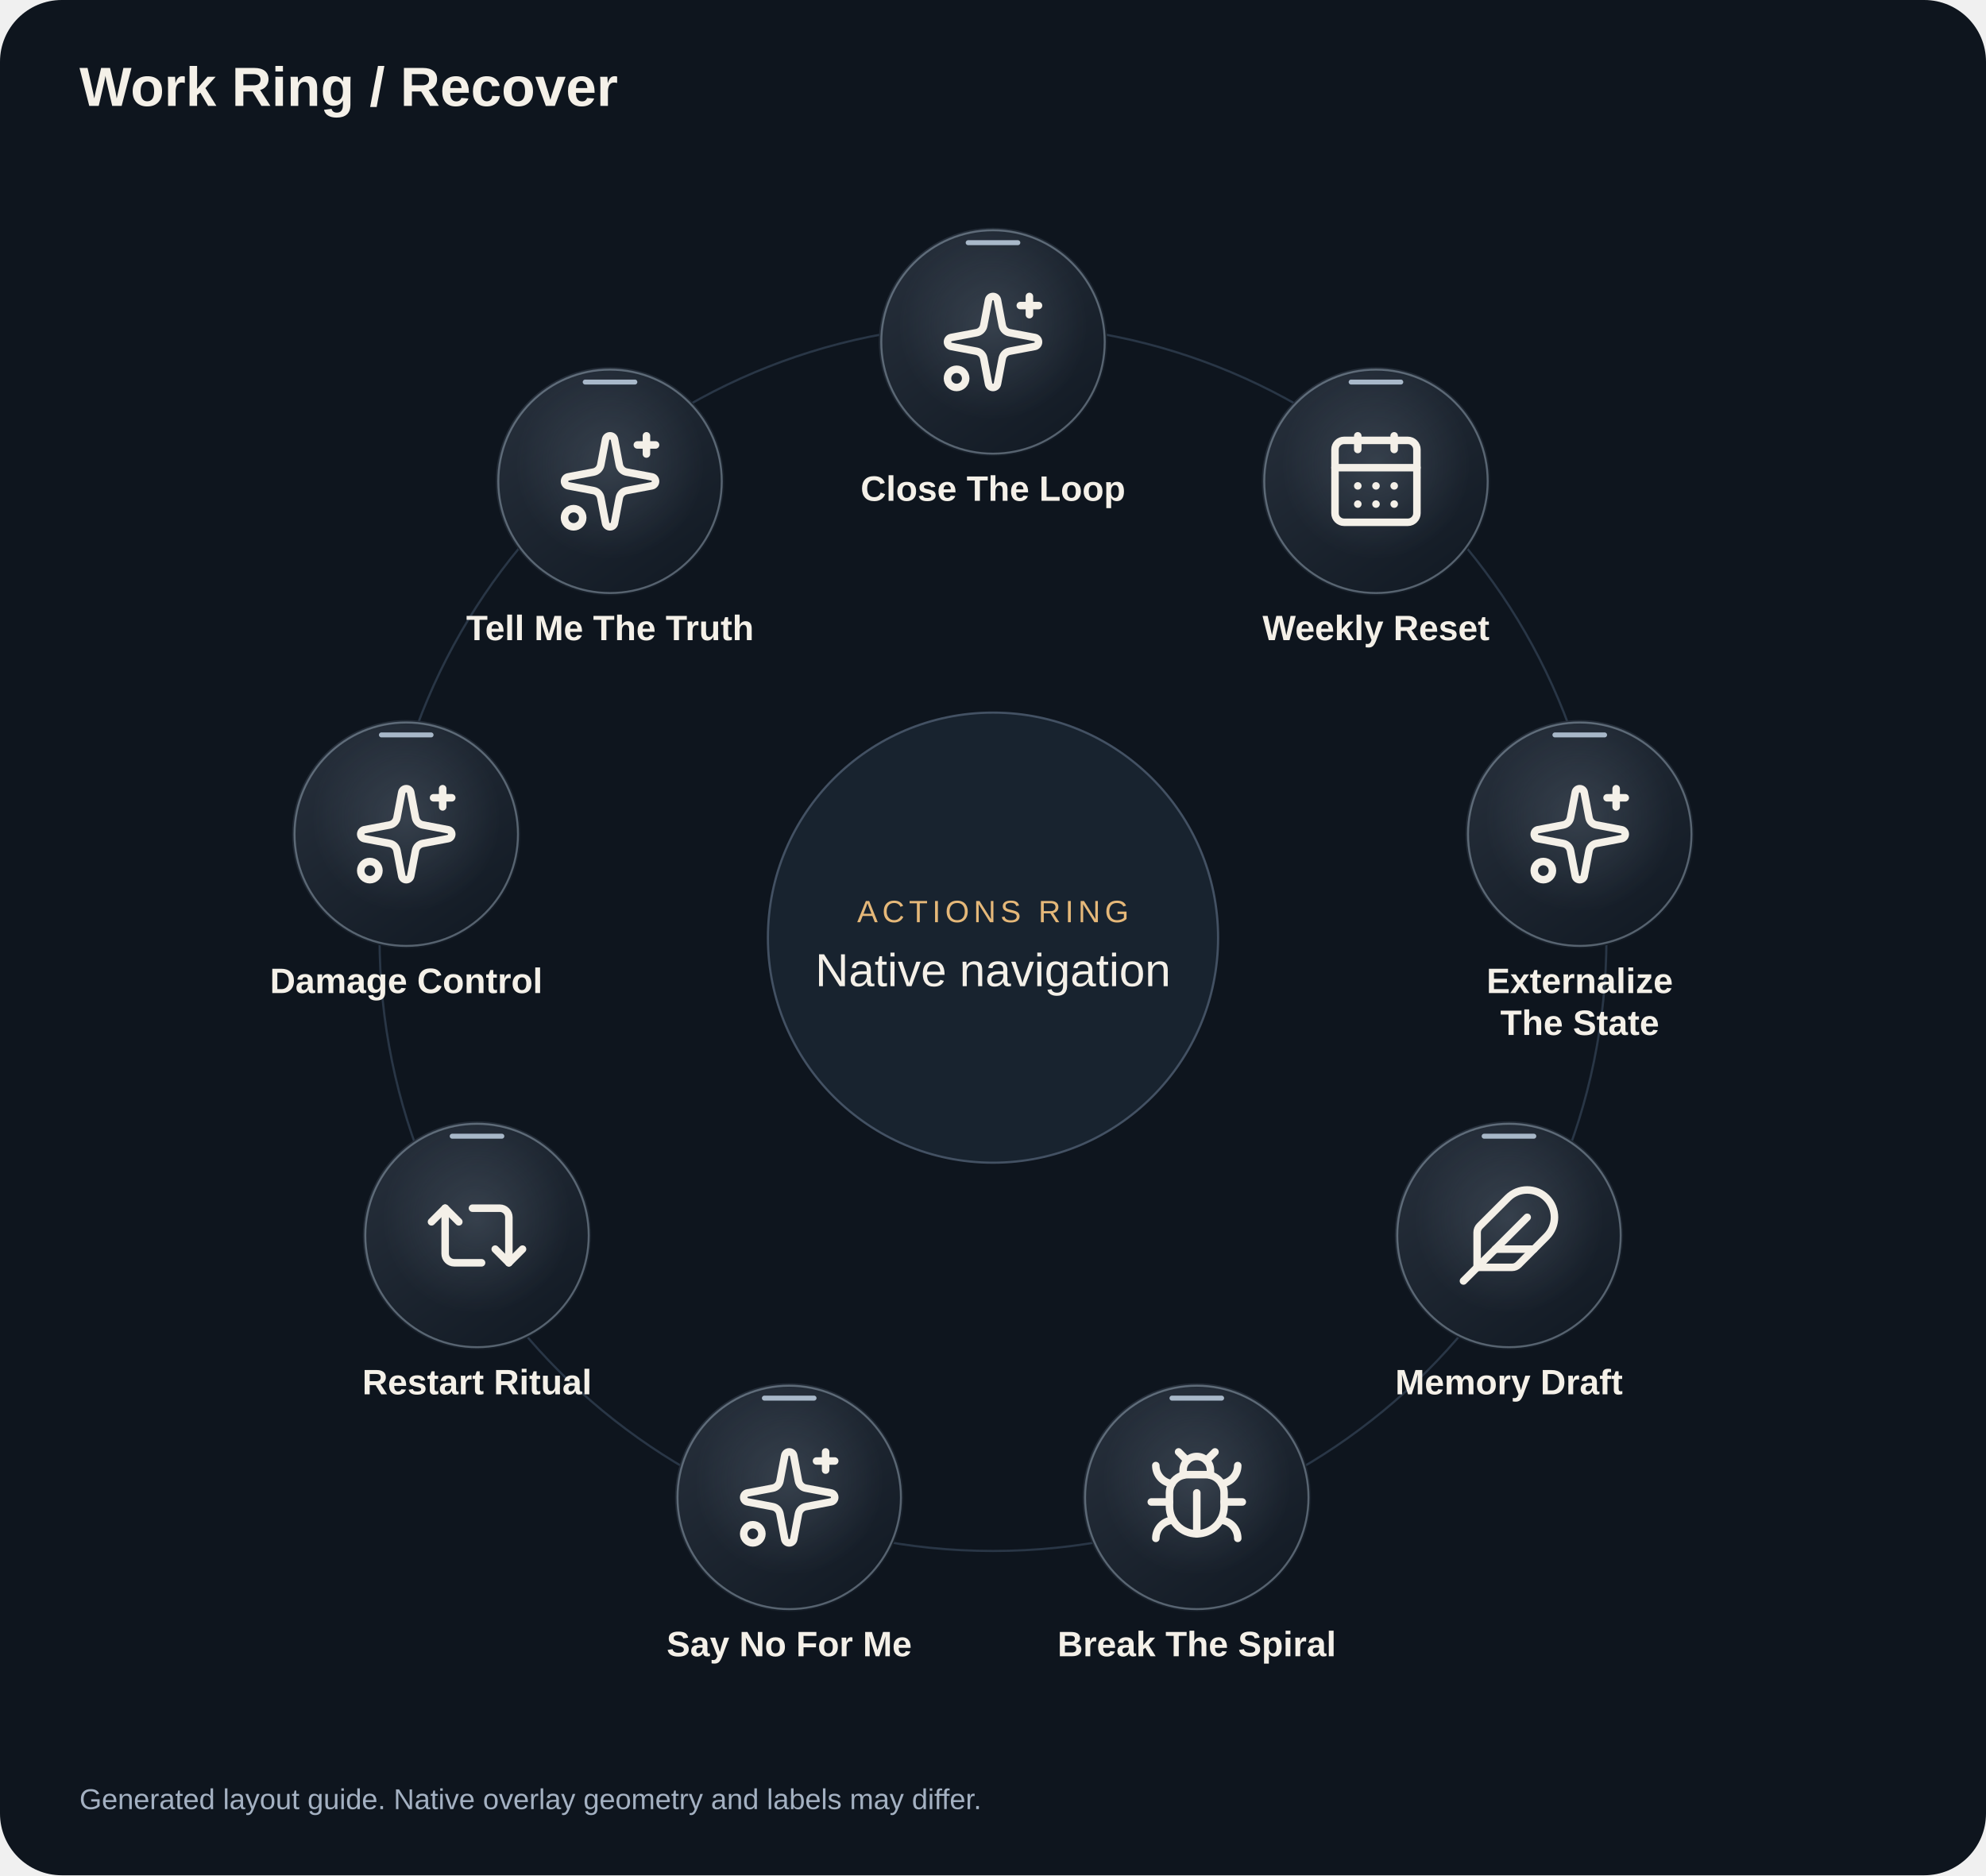
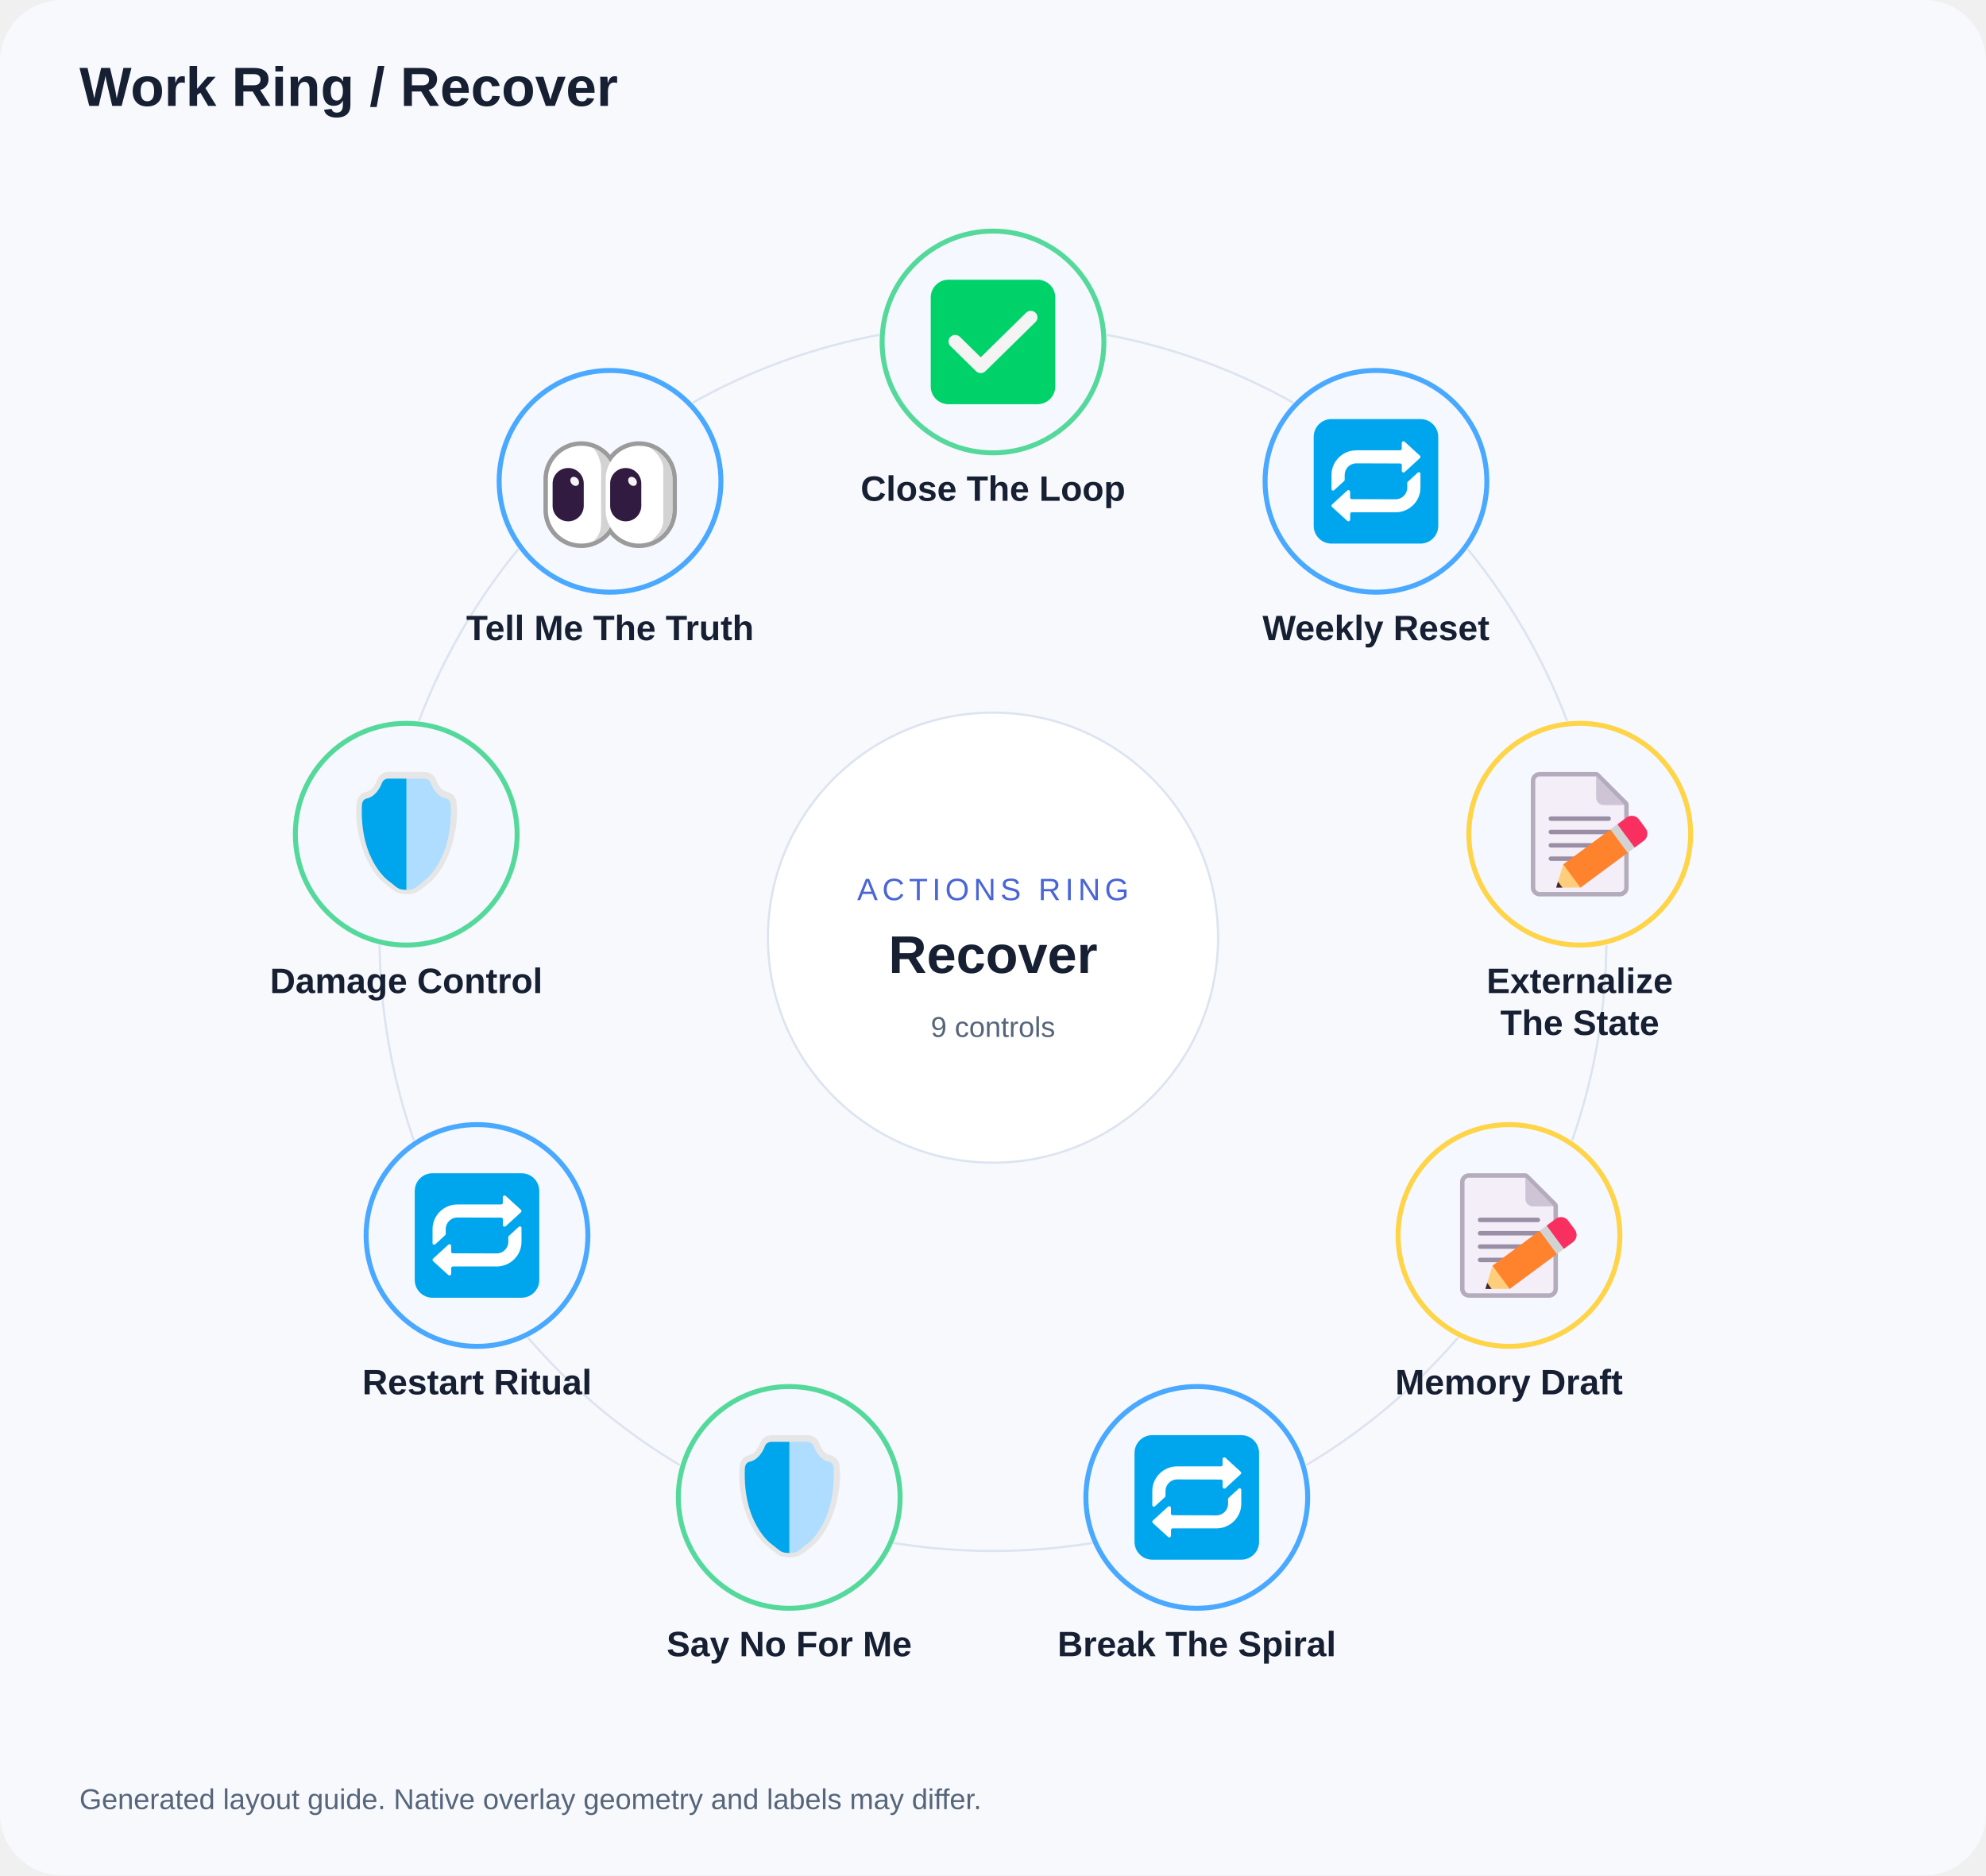
<svg xmlns="http://www.w3.org/2000/svg" width="900" height="850" viewBox="0 0 900 850">
-   <rect width="900" height="850" rx="28" fill="#0E151E" />
-   <text x="36" y="48" fill="#F4F0E8" font-family="Arial,sans-serif" font-size="25" font-weight="700">Work Ring / Recover</text>
-   <circle cx="450" cy="425" r="278" fill="none" stroke="#293646" />
-   <circle cx="450" cy="425" r="102" fill="#18232F" stroke="#435163" />
-   <text x="450" y="418" text-anchor="middle" fill="#E5B879" font-family="Arial,sans-serif" font-size="14" letter-spacing="2">ACTIONS RING</text>
-   <text x="450" y="447" text-anchor="middle" fill="#F4F0E8" font-family="Arial,sans-serif" font-size="21">Native navigation</text>
+   <rect width="900" height="850" rx="28" fill="#F7F9FD" />
+   <text x="36" y="48" fill="#172033" font-family="Arial,sans-serif" font-size="25" font-weight="700">Work Ring / Recover</text>
+   <circle cx="450" cy="425" r="278" fill="none" stroke="#DCE4F0" />
+   <circle cx="450" cy="425" r="102" fill="#FFFFFF" stroke="#DCE4F0" />
+   <text x="450" y="408" text-anchor="middle" fill="#4965D6" font-family="Arial,sans-serif" font-size="14" letter-spacing="2">ACTIONS RING</text>
+   <text x="450" y="441" text-anchor="middle" fill="#172033" font-family="Arial,sans-serif" font-size="24" font-weight="600">Recover</text>
+   <text x="450" y="470" text-anchor="middle" fill="#56657A" font-family="Arial,sans-serif" font-size="13">9 controls</text>
  <g transform="translate(396.00,101.00)">
    <svg width="108" height="108" viewBox="0 0 144 144">
      <svg width="144" height="144" viewBox="0 0 144 144">
-         <defs>
-           <linearGradient id="bg4125a6ee46" x2=".7" y2="1">
-             <stop stop-color="#28313D" />
-             <stop offset="1" stop-color="#131B25" />
-           </linearGradient>
-           <radialGradient id="light4125a6ee46">
-             <stop stop-color="#A8B8C9" stop-opacity=".18" />
-             <stop offset="1" stop-color="#A8B8C9" stop-opacity="0" />
-           </radialGradient>
-         </defs>
-         <circle cx="72" cy="72" r="69" fill="url(#bg4125a6ee46)" />
-         <g fill="none" stroke="#A8B8C9" stroke-opacity=".45" stroke-width="1.2">
-           <circle cx="72" cy="72" r="67.5" />
+         <circle cx="72" cy="72" r="69" fill="#F5F8FF" />
+         <circle cx="72" cy="72" r="67" fill="none" stroke="#55D99B" stroke-width="3" />
+         <g transform="translate(29 29) scale(2.6875)">
+           <path d="M2 6C2 3.791 3.791 2 6 2H26C28.209 2 30 3.791 30 6V26C30 28.209 28.209 30 26 30H6C3.791 30 2 28.209 2 26V6Z" fill="#00D26A" />
+           <path d="M13.242 23C12.859 23 12.476 22.857 12.183 22.569L6.439 16.928C5.854 16.354 5.854 15.422 6.439 14.848C7.023 14.274 7.972 14.274 8.557 14.848L13.242 19.449L23.443 9.431C24.028 8.856 24.977 8.856 25.561 9.431C26.146 10.005 26.146 10.937 25.561 11.511L14.301 22.569C14.009 22.857 13.625 23 13.242 23Z" fill="#F4F4F4" />
        </g>
-         <circle cx="72" cy="62" r="57" fill="url(#light4125a6ee46)" />
-         <path d="M57 12h30" stroke="#A8B8C9" stroke-width="3" stroke-linecap="round" />
-         <g fill="#A8B8C9" opacity=".85" />
-         <svg x="39.0" y="39" width="66" height="66" viewBox="0 0 24 24" fill="none" stroke="#F4F0E8" stroke-width="1.65" stroke-linecap="round" stroke-linejoin="round">
-           <path d="M11.017 2.814a1 1 0 0 1 1.966 0l1.051 5.558a2 2 0 0 0 1.594 1.594l5.558 1.051a1 1 0 0 1 0 1.966l-5.558 1.051a2 2 0 0 0-1.594 1.594l-1.051 5.558a1 1 0 0 1-1.966 0l-1.051-5.558a2 2 0 0 0-1.594-1.594l-5.558-1.051a1 1 0 0 1 0-1.966l5.558-1.051a2 2 0 0 0 1.594-1.594z" />
-           <path d="M20 2v4" />
-           <path d="M22 4h-4" />
-           <circle cx="4" cy="20" r="2" />
-         </svg>
      </svg>
    </svg>
  </g>
-   <text x="450.00" y="227.00" text-anchor="middle" fill="#F4F0E8" font-family="Arial,sans-serif" font-size="16" font-weight="600">Close The Loop</text>
+   <text x="450.00" y="227.00" text-anchor="middle" fill="#172033" font-family="Arial,sans-serif" font-size="16" font-weight="600">Close The Loop</text>
  <g transform="translate(569.55,164.17)">
    <svg width="108" height="108" viewBox="0 0 144 144">
      <svg width="144" height="144" viewBox="0 0 144 144">
-         <defs>
-           <linearGradient id="bg3c9caa16ca" x2=".7" y2="1">
-             <stop stop-color="#28313D" />
-             <stop offset="1" stop-color="#131B25" />
-           </linearGradient>
-           <radialGradient id="light3c9caa16ca">
-             <stop stop-color="#A8B8C9" stop-opacity=".18" />
-             <stop offset="1" stop-color="#A8B8C9" stop-opacity="0" />
-           </radialGradient>
-         </defs>
-         <circle cx="72" cy="72" r="69" fill="url(#bg3c9caa16ca)" />
-         <g fill="none" stroke="#A8B8C9" stroke-opacity=".45" stroke-width="1.2">
-           <circle cx="72" cy="72" r="67.5" />
+         <circle cx="72" cy="72" r="69" fill="#F5F8FF" />
+         <circle cx="72" cy="72" r="67" fill="none" stroke="#49A8FF" stroke-width="3" />
+         <g transform="translate(29 29) scale(2.6875)">
+           <path d="M2 6C2 3.791 3.791 2 6 2H26C28.209 2 30 3.791 30 6V26C30 28.209 28.209 30 26 30H6C3.791 30 2 28.209 2 26V6Z" fill="#00A6ED" />
+           <path d="M25.865 10.218L22.466 7.11C22.227 6.871 21.811 7.048 21.8 7.391V8.659C21.8 8.856 21.645 9.023 21.437 9.023H11.572C8.505 9.033 6 11.507 6 14.563V17.714C6 18.036 6.364 18.192 6.603 17.984L8.848 15.926C8.921 15.864 8.963 15.77 8.963 15.677V14.574C8.963 13.129 10.137 11.954 11.582 11.954L21.447 11.985C21.645 11.985 21.811 12.152 21.811 12.349V13.617C21.811 13.96 22.216 14.147 22.466 13.908L25.865 10.79C26.042 10.634 26.042 10.374 25.865 10.218Z" fill="white" />
+           <path d="M6.135 21.771L9.534 24.879C9.773 25.118 10.189 24.942 10.2 24.599V23.33C10.2 23.133 10.355 22.966 10.563 22.966H20.428C23.495 22.956 26 20.482 26 17.426V14.312C26 13.99 25.636 13.834 25.397 14.042L23.152 16.1C23.079 16.163 23.037 16.256 23.037 16.35V17.416C23.037 18.86 21.863 20.035 20.418 20.035L10.553 20.004C10.355 20.004 10.189 19.838 10.189 19.64V18.372C10.189 18.029 9.784 17.842 9.534 18.081L6.135 21.199C5.958 21.355 5.958 21.615 6.135 21.771Z" fill="white" />
        </g>
-         <circle cx="72" cy="62" r="57" fill="url(#light3c9caa16ca)" />
-         <path d="M57 12h30" stroke="#A8B8C9" stroke-width="3" stroke-linecap="round" />
-         <g fill="#A8B8C9" opacity=".85" />
-         <svg x="39.0" y="39" width="66" height="66" viewBox="0 0 24 24" fill="none" stroke="#F4F0E8" stroke-width="1.65" stroke-linecap="round" stroke-linejoin="round">
-           <path d="M8 2v3" />
-           <path d="M16 2v3" />
-           <rect x="3" y="3" width="18" height="18" rx="2" />
-           <path d="M3 9h18" />
-           <path d="M8 13h.01" />
-           <path d="M12 13h.01" />
-           <path d="M16 13h.01" />
-           <path d="M8 17h.01" />
-           <path d="M12 17h.01" />
-           <path d="M16 17h.01" />
-         </svg>
      </svg>
    </svg>
  </g>
-   <text x="623.55" y="290.17" text-anchor="middle" fill="#F4F0E8" font-family="Arial,sans-serif" font-size="16" font-weight="600">Weekly Reset</text>
+   <text x="623.55" y="290.17" text-anchor="middle" fill="#172033" font-family="Arial,sans-serif" font-size="16" font-weight="600">Weekly Reset</text>
  <g transform="translate(661.90,324.11)">
    <svg width="108" height="108" viewBox="0 0 144 144">
      <svg width="144" height="144" viewBox="0 0 144 144">
-         <defs>
-           <linearGradient id="bg4125a6ee46" x2=".7" y2="1">
-             <stop stop-color="#28313D" />
-             <stop offset="1" stop-color="#131B25" />
-           </linearGradient>
-           <radialGradient id="light4125a6ee46">
-             <stop stop-color="#A8B8C9" stop-opacity=".18" />
-             <stop offset="1" stop-color="#A8B8C9" stop-opacity="0" />
-           </radialGradient>
-         </defs>
-         <circle cx="72" cy="72" r="69" fill="url(#bg4125a6ee46)" />
-         <g fill="none" stroke="#A8B8C9" stroke-opacity=".45" stroke-width="1.2">
-           <circle cx="72" cy="72" r="67.5" />
+         <circle cx="72" cy="72" r="69" fill="#F5F8FF" />
+         <circle cx="72" cy="72" r="67" fill="none" stroke="#FFD447" stroke-width="3" />
+         <g transform="translate(29 29) scale(2.6875)">
+           <path d="M20.343 2.293C20.156 2.105 19.901 2 19.636 2H7C5.895 2 5 2.895 5 4V28C5 29.105 5.895 30 7 30H25C26.105 30 27 29.105 27 28V9.364C27 9.099 26.895 8.844 26.707 8.657L20.343 2.293Z" fill="#B4ACBC" />
+           <path d="M19.682 3L7 3C6.448 3 6 3.448 6 4V28C6 28.552 6.448 29 7 29L25 29C25.552 29 26 28.552 26 28V9.453L19.682 3Z" fill="#F3EEF8" />
+           <path d="M9.5 12H22.5C22.776 12 23 12.224 23 12.5C23 12.776 22.776 13 22.5 13H9.5C9.224 13 9 12.776 9 12.5C9 12.224 9.224 12 9.5 12ZM9.5 15C9.224 15 9 15.224 9 15.5C9 15.776 9.224 16 9.5 16H22.5C22.776 16 23 15.776 23 15.5C23 15.224 22.776 15 22.5 15H9.5ZM9 18.5C9 18.224 9.224 18 9.5 18H22.5C22.776 18 23 18.224 23 18.5C23 18.776 22.776 19 22.5 19H9.5C9.224 19 9 18.776 9 18.5ZM9.5 21C9.224 21 9 21.224 9 21.5C9 21.776 9.224 22 9.5 22H17.5C17.776 22 18 21.776 18 21.5C18 21.224 17.776 21 17.5 21H9.5Z" fill="#998EA4" />
+           <path d="M26 9.453H21.389C20.446 9.453 19.682 8.689 19.682 7.746V3L26 9.453Z" fill="#CDC4D6" />
+           <path d="M26.766 20.172L25.686 16.941L22.89 14.935L12.283 22.784L13.431 25.94L16.158 28.022L26.766 20.172Z" fill="#FF822D" />
+           <path d="M11.105 26.654L11.277 27.548L12.113 28.016L16.152 28.01L12.292 22.794L11.105 26.654Z" fill="#FFCE7C" />
+           <path d="M10.687 28.018L11.105 26.655L12.112 28.016L10.687 28.018Z" fill="#402A32" />
+           <path d="M26.521 12.248C27.409 11.591 28.661 11.779 29.318 12.667L30.814 14.689C31.471 15.577 31.284 16.829 30.396 17.486L28.338 19.01L25.533 16.941L24.462 13.772L26.521 12.248Z" fill="#F92F60" />
+           <path d="M24.462 13.772L28.338 19.01L26.766 20.172L22.891 14.935L24.462 13.772Z" fill="#D3D3D3" />
        </g>
-         <circle cx="72" cy="62" r="57" fill="url(#light4125a6ee46)" />
-         <path d="M57 12h30" stroke="#A8B8C9" stroke-width="3" stroke-linecap="round" />
-         <g fill="#A8B8C9" opacity=".85" />
-         <svg x="39.0" y="39" width="66" height="66" viewBox="0 0 24 24" fill="none" stroke="#F4F0E8" stroke-width="1.65" stroke-linecap="round" stroke-linejoin="round">
-           <path d="M11.017 2.814a1 1 0 0 1 1.966 0l1.051 5.558a2 2 0 0 0 1.594 1.594l5.558 1.051a1 1 0 0 1 0 1.966l-5.558 1.051a2 2 0 0 0-1.594 1.594l-1.051 5.558a1 1 0 0 1-1.966 0l-1.051-5.558a2 2 0 0 0-1.594-1.594l-5.558-1.051a1 1 0 0 1 0-1.966l5.558-1.051a2 2 0 0 0 1.594-1.594z" />
-           <path d="M20 2v4" />
-           <path d="M22 4h-4" />
-           <circle cx="4" cy="20" r="2" />
-         </svg>
      </svg>
    </svg>
  </g>
-   <text x="715.90" y="450.11" text-anchor="middle" fill="#F4F0E8" font-family="Arial,sans-serif" font-size="16" font-weight="600">Externalize</text>
-   <text x="715.90" y="469.11" text-anchor="middle" fill="#F4F0E8" font-family="Arial,sans-serif" font-size="16" font-weight="600">The State</text>
+   <text x="715.90" y="450.11" text-anchor="middle" fill="#172033" font-family="Arial,sans-serif" font-size="16" font-weight="600">Externalize</text>
+   <text x="715.90" y="469.11" text-anchor="middle" fill="#172033" font-family="Arial,sans-serif" font-size="16" font-weight="600">The State</text>
  <g transform="translate(629.83,506.00)">
    <svg width="108" height="108" viewBox="0 0 144 144">
      <svg width="144" height="144" viewBox="0 0 144 144">
-         <defs>
-           <linearGradient id="bg479a7431e7" x2=".7" y2="1">
-             <stop stop-color="#28313D" />
-             <stop offset="1" stop-color="#131B25" />
-           </linearGradient>
-           <radialGradient id="light479a7431e7">
-             <stop stop-color="#A8B8C9" stop-opacity=".18" />
-             <stop offset="1" stop-color="#A8B8C9" stop-opacity="0" />
-           </radialGradient>
-         </defs>
-         <circle cx="72" cy="72" r="69" fill="url(#bg479a7431e7)" />
-         <g fill="none" stroke="#A8B8C9" stroke-opacity=".45" stroke-width="1.2">
-           <circle cx="72" cy="72" r="67.5" />
+         <circle cx="72" cy="72" r="69" fill="#F5F8FF" />
+         <circle cx="72" cy="72" r="67" fill="none" stroke="#FFD447" stroke-width="3" />
+         <g transform="translate(29 29) scale(2.6875)">
+           <path d="M20.343 2.293C20.156 2.105 19.901 2 19.636 2H7C5.895 2 5 2.895 5 4V28C5 29.105 5.895 30 7 30H25C26.105 30 27 29.105 27 28V9.364C27 9.099 26.895 8.844 26.707 8.657L20.343 2.293Z" fill="#B4ACBC" />
+           <path d="M19.682 3L7 3C6.448 3 6 3.448 6 4V28C6 28.552 6.448 29 7 29L25 29C25.552 29 26 28.552 26 28V9.453L19.682 3Z" fill="#F3EEF8" />
+           <path d="M9.5 12H22.5C22.776 12 23 12.224 23 12.5C23 12.776 22.776 13 22.5 13H9.5C9.224 13 9 12.776 9 12.5C9 12.224 9.224 12 9.5 12ZM9.5 15C9.224 15 9 15.224 9 15.5C9 15.776 9.224 16 9.5 16H22.5C22.776 16 23 15.776 23 15.5C23 15.224 22.776 15 22.5 15H9.5ZM9 18.5C9 18.224 9.224 18 9.5 18H22.5C22.776 18 23 18.224 23 18.5C23 18.776 22.776 19 22.5 19H9.5C9.224 19 9 18.776 9 18.5ZM9.5 21C9.224 21 9 21.224 9 21.5C9 21.776 9.224 22 9.5 22H17.5C17.776 22 18 21.776 18 21.5C18 21.224 17.776 21 17.5 21H9.5Z" fill="#998EA4" />
+           <path d="M26 9.453H21.389C20.446 9.453 19.682 8.689 19.682 7.746V3L26 9.453Z" fill="#CDC4D6" />
+           <path d="M26.766 20.172L25.686 16.941L22.89 14.935L12.283 22.784L13.431 25.94L16.158 28.022L26.766 20.172Z" fill="#FF822D" />
+           <path d="M11.105 26.654L11.277 27.548L12.113 28.016L16.152 28.01L12.292 22.794L11.105 26.654Z" fill="#FFCE7C" />
+           <path d="M10.687 28.018L11.105 26.655L12.112 28.016L10.687 28.018Z" fill="#402A32" />
+           <path d="M26.521 12.248C27.409 11.591 28.661 11.779 29.318 12.667L30.814 14.689C31.471 15.577 31.284 16.829 30.396 17.486L28.338 19.01L25.533 16.941L24.462 13.772L26.521 12.248Z" fill="#F92F60" />
+           <path d="M24.462 13.772L28.338 19.01L26.766 20.172L22.891 14.935L24.462 13.772Z" fill="#D3D3D3" />
        </g>
-         <circle cx="72" cy="62" r="57" fill="url(#light479a7431e7)" />
-         <path d="M57 12h30" stroke="#A8B8C9" stroke-width="3" stroke-linecap="round" />
-         <g fill="#A8B8C9" opacity=".85" />
-         <svg x="39.0" y="39" width="66" height="66" viewBox="0 0 24 24" fill="none" stroke="#F4F0E8" stroke-width="1.65" stroke-linecap="round" stroke-linejoin="round">
-           <path d="M14.086 18.412A2 2 0 0112.67 19H5v-7.672a2 2 0 01.586-1.414L11.75 3.75a6 6 0 118.49 8.49z" />
-           <path d="M16 8 2 22" />
-           <path d="M17.488 15H9" />
-         </svg>
      </svg>
    </svg>
  </g>
-   <text x="683.83" y="632.00" text-anchor="middle" fill="#F4F0E8" font-family="Arial,sans-serif" font-size="16" font-weight="600">Memory Draft</text>
+   <text x="683.83" y="632.00" text-anchor="middle" fill="#172033" font-family="Arial,sans-serif" font-size="16" font-weight="600">Memory Draft</text>
  <g transform="translate(488.35,624.72)">
    <svg width="108" height="108" viewBox="0 0 144 144">
      <svg width="144" height="144" viewBox="0 0 144 144">
-         <defs>
-           <linearGradient id="bg37c71fe56c" x2=".7" y2="1">
-             <stop stop-color="#28313D" />
-             <stop offset="1" stop-color="#131B25" />
-           </linearGradient>
-           <radialGradient id="light37c71fe56c">
-             <stop stop-color="#A8B8C9" stop-opacity=".18" />
-             <stop offset="1" stop-color="#A8B8C9" stop-opacity="0" />
-           </radialGradient>
-         </defs>
-         <circle cx="72" cy="72" r="69" fill="url(#bg37c71fe56c)" />
-         <g fill="none" stroke="#A8B8C9" stroke-opacity=".45" stroke-width="1.2">
-           <circle cx="72" cy="72" r="67.5" />
+         <circle cx="72" cy="72" r="69" fill="#F5F8FF" />
+         <circle cx="72" cy="72" r="67" fill="none" stroke="#49A8FF" stroke-width="3" />
+         <g transform="translate(29 29) scale(2.6875)">
+           <path d="M2 6C2 3.791 3.791 2 6 2H26C28.209 2 30 3.791 30 6V26C30 28.209 28.209 30 26 30H6C3.791 30 2 28.209 2 26V6Z" fill="#00A6ED" />
+           <path d="M25.865 10.218L22.466 7.11C22.227 6.871 21.811 7.048 21.8 7.391V8.659C21.8 8.856 21.645 9.023 21.437 9.023H11.572C8.505 9.033 6 11.507 6 14.563V17.714C6 18.036 6.364 18.192 6.603 17.984L8.848 15.926C8.921 15.864 8.963 15.77 8.963 15.677V14.574C8.963 13.129 10.137 11.954 11.582 11.954L21.447 11.985C21.645 11.985 21.811 12.152 21.811 12.349V13.617C21.811 13.96 22.216 14.147 22.466 13.908L25.865 10.79C26.042 10.634 26.042 10.374 25.865 10.218Z" fill="white" />
+           <path d="M6.135 21.771L9.534 24.879C9.773 25.118 10.189 24.942 10.2 24.599V23.33C10.2 23.133 10.355 22.966 10.563 22.966H20.428C23.495 22.956 26 20.482 26 17.426V14.312C26 13.99 25.636 13.834 25.397 14.042L23.152 16.1C23.079 16.163 23.037 16.256 23.037 16.35V17.416C23.037 18.86 21.863 20.035 20.418 20.035L10.553 20.004C10.355 20.004 10.189 19.838 10.189 19.64V18.372C10.189 18.029 9.784 17.842 9.534 18.081L6.135 21.199C5.958 21.355 5.958 21.615 6.135 21.771Z" fill="white" />
        </g>
-         <circle cx="72" cy="62" r="57" fill="url(#light37c71fe56c)" />
-         <path d="M57 12h30" stroke="#A8B8C9" stroke-width="3" stroke-linecap="round" />
-         <g fill="#A8B8C9" opacity=".85" />
-         <svg x="39.0" y="39" width="66" height="66" viewBox="0 0 24 24" fill="none" stroke="#F4F0E8" stroke-width="1.65" stroke-linecap="round" stroke-linejoin="round">
-           <path d="M12 20v-9" />
-           <path d="M14 7a4 4 0 0 1 4 4v3a6 6 0 0 1-12 0v-3a4 4 0 0 1 4-4z" />
-           <path d="M14.12 3.88 16 2" />
-           <path d="M21 21a4 4 0 0 0-3.81-4" />
-           <path d="M21 5a4 4 0 0 1-3.55 3.97" />
-           <path d="M22 13h-4" />
-           <path d="M3 21a4 4 0 0 1 3.81-4" />
-           <path d="M3 5a4 4 0 0 0 3.55 3.97" />
-           <path d="M6 13H2" />
-           <path d="m8 2 1.88 1.88" />
-           <path d="M9 7.13V6a3 3 0 1 1 6 0v1.13" />
-         </svg>
      </svg>
    </svg>
  </g>
-   <text x="542.35" y="750.72" text-anchor="middle" fill="#F4F0E8" font-family="Arial,sans-serif" font-size="16" font-weight="600">Break The Spiral</text>
+   <text x="542.35" y="750.72" text-anchor="middle" fill="#172033" font-family="Arial,sans-serif" font-size="16" font-weight="600">Break The Spiral</text>
  <g transform="translate(303.65,624.72)">
    <svg width="108" height="108" viewBox="0 0 144 144">
      <svg width="144" height="144" viewBox="0 0 144 144">
-         <defs>
-           <linearGradient id="bg4125a6ee46" x2=".7" y2="1">
-             <stop stop-color="#28313D" />
-             <stop offset="1" stop-color="#131B25" />
-           </linearGradient>
-           <radialGradient id="light4125a6ee46">
-             <stop stop-color="#A8B8C9" stop-opacity=".18" />
-             <stop offset="1" stop-color="#A8B8C9" stop-opacity="0" />
-           </radialGradient>
-         </defs>
-         <circle cx="72" cy="72" r="69" fill="url(#bg4125a6ee46)" />
-         <g fill="none" stroke="#A8B8C9" stroke-opacity=".45" stroke-width="1.2">
-           <circle cx="72" cy="72" r="67.5" />
+         <circle cx="72" cy="72" r="69" fill="#F5F8FF" />
+         <circle cx="72" cy="72" r="67" fill="none" stroke="#55D99B" stroke-width="3" />
+         <g transform="translate(29 29) scale(2.6875)">
+           <path d="M12.095 2C11.398 1.985 10.719 2.232 10.195 2.694C9.359 3.444 9.472 4.161 8.725 5.215C8.516 5.552 8.24 5.842 7.915 6.069C7.589 6.295 7.221 6.452 6.833 6.53L6.804 6.537C6.279 6.682 5.812 6.987 5.467 7.409C5.123 7.831 4.918 8.35 4.882 8.893C4.233 13.982 5.982 21.893 10.204 26.224C11.355 27.317 12.611 28.294 13.953 29.143C15.332 29.619 16.832 29.619 18.212 29.143C19.568 28.305 20.831 27.325 21.982 26.221C26.069 22.029 27.965 14.083 27.303 8.89C27.272 8.34 27.066 7.814 26.715 7.389C26.364 6.964 25.887 6.662 25.353 6.527C24.964 6.449 24.596 6.292 24.27 6.065C23.945 5.839 23.669 5.549 23.461 5.212C22.785 4.258 22.794 3.412 21.989 2.691C21.466 2.23 20.788 1.982 20.09 1.997L12.095 2Z" fill="#E6E6E6" />
+           <path d="M20.009 3.5H16L12.786 15.919L16 28.5C18 28.5 18 28 20 26.5C20 26.5 26.5 22 26 9.5C26 9.5 26.002 8.25 25 8C22.5 7.5 21.5 4.5 21.5 4.5C21.368 4.166 21 3.5 20.009 3.5Z" fill="#AEDDFF" />
+           <path d="M12.019 3.5H16.027V28.5C14.027 28.5 14.027 28 12.027 26.5C12.027 26.5 5.527 22 6.027 9.5C6.027 9.5 6.025 8.25 7.027 8C9.527 7.5 10.527 4.5 10.527 4.5C10.659 4.166 11.027 3.5 12.019 3.5Z" fill="#00A6ED" />
        </g>
-         <circle cx="72" cy="62" r="57" fill="url(#light4125a6ee46)" />
-         <path d="M57 12h30" stroke="#A8B8C9" stroke-width="3" stroke-linecap="round" />
-         <g fill="#A8B8C9" opacity=".85" />
-         <svg x="39.0" y="39" width="66" height="66" viewBox="0 0 24 24" fill="none" stroke="#F4F0E8" stroke-width="1.65" stroke-linecap="round" stroke-linejoin="round">
-           <path d="M11.017 2.814a1 1 0 0 1 1.966 0l1.051 5.558a2 2 0 0 0 1.594 1.594l5.558 1.051a1 1 0 0 1 0 1.966l-5.558 1.051a2 2 0 0 0-1.594 1.594l-1.051 5.558a1 1 0 0 1-1.966 0l-1.051-5.558a2 2 0 0 0-1.594-1.594l-5.558-1.051a1 1 0 0 1 0-1.966l5.558-1.051a2 2 0 0 0 1.594-1.594z" />
-           <path d="M20 2v4" />
-           <path d="M22 4h-4" />
-           <circle cx="4" cy="20" r="2" />
-         </svg>
      </svg>
    </svg>
  </g>
-   <text x="357.65" y="750.72" text-anchor="middle" fill="#F4F0E8" font-family="Arial,sans-serif" font-size="16" font-weight="600">Say No For Me</text>
+   <text x="357.65" y="750.72" text-anchor="middle" fill="#172033" font-family="Arial,sans-serif" font-size="16" font-weight="600">Say No For Me</text>
  <g transform="translate(162.17,506.00)">
    <svg width="108" height="108" viewBox="0 0 144 144">
      <svg width="144" height="144" viewBox="0 0 144 144">
-         <defs>
-           <linearGradient id="bged820058c5" x2=".7" y2="1">
-             <stop stop-color="#28313D" />
-             <stop offset="1" stop-color="#131B25" />
-           </linearGradient>
-           <radialGradient id="lighted820058c5">
-             <stop stop-color="#A8B8C9" stop-opacity=".18" />
-             <stop offset="1" stop-color="#A8B8C9" stop-opacity="0" />
-           </radialGradient>
-         </defs>
-         <circle cx="72" cy="72" r="69" fill="url(#bged820058c5)" />
-         <g fill="none" stroke="#A8B8C9" stroke-opacity=".45" stroke-width="1.2">
-           <circle cx="72" cy="72" r="67.5" />
+         <circle cx="72" cy="72" r="69" fill="#F5F8FF" />
+         <circle cx="72" cy="72" r="67" fill="none" stroke="#49A8FF" stroke-width="3" />
+         <g transform="translate(29 29) scale(2.6875)">
+           <path d="M2 6C2 3.791 3.791 2 6 2H26C28.209 2 30 3.791 30 6V26C30 28.209 28.209 30 26 30H6C3.791 30 2 28.209 2 26V6Z" fill="#00A6ED" />
+           <path d="M25.865 10.218L22.466 7.11C22.227 6.871 21.811 7.048 21.8 7.391V8.659C21.8 8.856 21.645 9.023 21.437 9.023H11.572C8.505 9.033 6 11.507 6 14.563V17.714C6 18.036 6.364 18.192 6.603 17.984L8.848 15.926C8.921 15.864 8.963 15.77 8.963 15.677V14.574C8.963 13.129 10.137 11.954 11.582 11.954L21.447 11.985C21.645 11.985 21.811 12.152 21.811 12.349V13.617C21.811 13.96 22.216 14.147 22.466 13.908L25.865 10.79C26.042 10.634 26.042 10.374 25.865 10.218Z" fill="white" />
+           <path d="M6.135 21.771L9.534 24.879C9.773 25.118 10.189 24.942 10.2 24.599V23.33C10.2 23.133 10.355 22.966 10.563 22.966H20.428C23.495 22.956 26 20.482 26 17.426V14.312C26 13.99 25.636 13.834 25.397 14.042L23.152 16.1C23.079 16.163 23.037 16.256 23.037 16.35V17.416C23.037 18.86 21.863 20.035 20.418 20.035L10.553 20.004C10.355 20.004 10.189 19.838 10.189 19.64V18.372C10.189 18.029 9.784 17.842 9.534 18.081L6.135 21.199C5.958 21.355 5.958 21.615 6.135 21.771Z" fill="white" />
        </g>
-         <circle cx="72" cy="62" r="57" fill="url(#lighted820058c5)" />
-         <path d="M57 12h30" stroke="#A8B8C9" stroke-width="3" stroke-linecap="round" />
-         <g fill="#A8B8C9" opacity=".85" />
-         <svg x="39.0" y="39" width="66" height="66" viewBox="0 0 24 24" fill="none" stroke="#F4F0E8" stroke-width="1.65" stroke-linecap="round" stroke-linejoin="round">
-           <path d="m2 9 3-3 3 3" />
-           <path d="M13 18H7a2 2 0 0 1-2-2V6" />
-           <path d="m22 15-3 3-3-3" />
-           <path d="M11 6h6a2 2 0 0 1 2 2v10" />
-         </svg>
      </svg>
    </svg>
  </g>
-   <text x="216.17" y="632.00" text-anchor="middle" fill="#F4F0E8" font-family="Arial,sans-serif" font-size="16" font-weight="600">Restart Ritual</text>
+   <text x="216.17" y="632.00" text-anchor="middle" fill="#172033" font-family="Arial,sans-serif" font-size="16" font-weight="600">Restart Ritual</text>
  <g transform="translate(130.10,324.11)">
    <svg width="108" height="108" viewBox="0 0 144 144">
      <svg width="144" height="144" viewBox="0 0 144 144">
-         <defs>
-           <linearGradient id="bg4125a6ee46" x2=".7" y2="1">
-             <stop stop-color="#28313D" />
-             <stop offset="1" stop-color="#131B25" />
-           </linearGradient>
-           <radialGradient id="light4125a6ee46">
-             <stop stop-color="#A8B8C9" stop-opacity=".18" />
-             <stop offset="1" stop-color="#A8B8C9" stop-opacity="0" />
-           </radialGradient>
-         </defs>
-         <circle cx="72" cy="72" r="69" fill="url(#bg4125a6ee46)" />
-         <g fill="none" stroke="#A8B8C9" stroke-opacity=".45" stroke-width="1.2">
-           <circle cx="72" cy="72" r="67.5" />
+         <circle cx="72" cy="72" r="69" fill="#F5F8FF" />
+         <circle cx="72" cy="72" r="67" fill="none" stroke="#55D99B" stroke-width="3" />
+         <g transform="translate(29 29) scale(2.6875)">
+           <path d="M12.095 2C11.398 1.985 10.719 2.232 10.195 2.694C9.359 3.444 9.472 4.161 8.725 5.215C8.516 5.552 8.24 5.842 7.915 6.069C7.589 6.295 7.221 6.452 6.833 6.53L6.804 6.537C6.279 6.682 5.812 6.987 5.467 7.409C5.123 7.831 4.918 8.35 4.882 8.893C4.233 13.982 5.982 21.893 10.204 26.224C11.355 27.317 12.611 28.294 13.953 29.143C15.332 29.619 16.832 29.619 18.212 29.143C19.568 28.305 20.831 27.325 21.982 26.221C26.069 22.029 27.965 14.083 27.303 8.89C27.272 8.34 27.066 7.814 26.715 7.389C26.364 6.964 25.887 6.662 25.353 6.527C24.964 6.449 24.596 6.292 24.27 6.065C23.945 5.839 23.669 5.549 23.461 5.212C22.785 4.258 22.794 3.412 21.989 2.691C21.466 2.23 20.788 1.982 20.09 1.997L12.095 2Z" fill="#E6E6E6" />
+           <path d="M20.009 3.5H16L12.786 15.919L16 28.5C18 28.5 18 28 20 26.5C20 26.5 26.5 22 26 9.5C26 9.5 26.002 8.25 25 8C22.5 7.5 21.5 4.5 21.5 4.5C21.368 4.166 21 3.5 20.009 3.5Z" fill="#AEDDFF" />
+           <path d="M12.019 3.5H16.027V28.5C14.027 28.5 14.027 28 12.027 26.5C12.027 26.5 5.527 22 6.027 9.5C6.027 9.5 6.025 8.25 7.027 8C9.527 7.5 10.527 4.5 10.527 4.5C10.659 4.166 11.027 3.5 12.019 3.5Z" fill="#00A6ED" />
        </g>
-         <circle cx="72" cy="62" r="57" fill="url(#light4125a6ee46)" />
-         <path d="M57 12h30" stroke="#A8B8C9" stroke-width="3" stroke-linecap="round" />
-         <g fill="#A8B8C9" opacity=".85" />
-         <svg x="39.0" y="39" width="66" height="66" viewBox="0 0 24 24" fill="none" stroke="#F4F0E8" stroke-width="1.65" stroke-linecap="round" stroke-linejoin="round">
-           <path d="M11.017 2.814a1 1 0 0 1 1.966 0l1.051 5.558a2 2 0 0 0 1.594 1.594l5.558 1.051a1 1 0 0 1 0 1.966l-5.558 1.051a2 2 0 0 0-1.594 1.594l-1.051 5.558a1 1 0 0 1-1.966 0l-1.051-5.558a2 2 0 0 0-1.594-1.594l-5.558-1.051a1 1 0 0 1 0-1.966l5.558-1.051a2 2 0 0 0 1.594-1.594z" />
-           <path d="M20 2v4" />
-           <path d="M22 4h-4" />
-           <circle cx="4" cy="20" r="2" />
-         </svg>
      </svg>
    </svg>
  </g>
-   <text x="184.10" y="450.11" text-anchor="middle" fill="#F4F0E8" font-family="Arial,sans-serif" font-size="16" font-weight="600">Damage Control</text>
+   <text x="184.10" y="450.11" text-anchor="middle" fill="#172033" font-family="Arial,sans-serif" font-size="16" font-weight="600">Damage Control</text>
  <g transform="translate(222.45,164.17)">
    <svg width="108" height="108" viewBox="0 0 144 144">
      <svg width="144" height="144" viewBox="0 0 144 144">
-         <defs>
-           <linearGradient id="bg4125a6ee46" x2=".7" y2="1">
-             <stop stop-color="#28313D" />
-             <stop offset="1" stop-color="#131B25" />
-           </linearGradient>
-           <radialGradient id="light4125a6ee46">
-             <stop stop-color="#A8B8C9" stop-opacity=".18" />
-             <stop offset="1" stop-color="#A8B8C9" stop-opacity="0" />
-           </radialGradient>
-         </defs>
-         <circle cx="72" cy="72" r="69" fill="url(#bg4125a6ee46)" />
-         <g fill="none" stroke="#A8B8C9" stroke-opacity=".45" stroke-width="1.2">
-           <circle cx="72" cy="72" r="67.5" />
+         <circle cx="72" cy="72" r="69" fill="#F5F8FF" />
+         <circle cx="72" cy="72" r="67" fill="none" stroke="#49A8FF" stroke-width="3" />
+         <g transform="translate(29 29) scale(2.6875)">
+           <path d="M9.528 7C4.833 7 1.028 10.806 1.028 15.5V22.5C1.028 27.194 4.833 31 9.528 31C12.136 31 14.47 29.825 16.028 27.977C17.586 29.825 19.919 31 22.528 31C27.222 31 31.028 27.194 31.028 22.5V15.5C31.028 10.806 27.222 7 22.528 7C19.919 7 17.586 8.175 16.028 10.023C14.47 8.175 12.136 7 9.528 7Z" fill="#9B9B9B" />
+           <path d="M9.528 8C5.386 8 2.028 11.358 2.028 15.5V22.5C2.028 26.642 5.386 30 9.528 30C12.306 30 14.732 28.489 16.028 26.244C17.324 28.489 19.749 30 22.528 30C26.67 30 30.028 26.642 30.028 22.5V15.5C30.028 11.358 26.67 8 22.528 8C19.749 8 17.324 9.511 16.028 11.756C14.732 9.511 12.306 8 9.528 8Z" fill="white" />
+           <path d="M15.028 15.5C15.028 14.136 15.392 12.858 16.028 11.756C15.175 10.279 13.835 9.12 12.226 8.5H12.059C13.153 9.156 13.996 11.75 13.996 13V25.125C13.996 26.5 13.84 28.218 12.06 29.562C13.742 28.959 15.146 27.771 16.028 26.244C15.392 25.142 15.028 23.864 15.028 22.5V15.5Z" fill="#D3D3D3" />
+           <path d="M30.028 15.5C30.028 12.309 28.035 9.583 25.226 8.5H25.059C26.715 9.594 27.965 11.562 27.965 13.031V25C27.965 26.375 26.841 28.218 25.06 29.562C27.956 28.523 30.028 25.753 30.028 22.5V15.5Z" fill="#D3D3D3" />
+           <path d="M6.59 13C4.657 13 3.09 14.567 3.09 16.5V21.5C3.09 23.433 4.657 25 6.59 25C8.523 25 10.09 23.433 10.09 21.5V16.5C10.09 14.567 8.523 13 6.59 13Z" fill="#321B41" />
+           <path d="M19.528 13C17.595 13 16.028 14.567 16.028 16.5V21.5C16.028 23.433 17.595 25 19.528 25C21.461 25 23.028 23.433 23.028 21.5V16.5C23.028 14.567 21.461 13 19.528 13Z" fill="#321B41" />
+           <path d="M8.766 16.861C9.138 16.552 9.121 15.919 8.728 15.447C8.335 14.975 7.716 14.844 7.344 15.153C6.973 15.462 6.99 16.095 7.383 16.567C7.775 17.038 8.395 17.17 8.766 16.861Z" fill="#F4F4F4" />
+           <path d="M21.763 16.861C22.134 16.552 22.117 15.919 21.724 15.447C21.332 14.975 20.712 14.844 20.341 15.153C19.97 15.462 19.987 16.095 20.379 16.567C20.772 17.038 21.391 17.17 21.763 16.861Z" fill="#F4F4F4" />
        </g>
-         <circle cx="72" cy="62" r="57" fill="url(#light4125a6ee46)" />
-         <path d="M57 12h30" stroke="#A8B8C9" stroke-width="3" stroke-linecap="round" />
-         <g fill="#A8B8C9" opacity=".85" />
-         <svg x="39.0" y="39" width="66" height="66" viewBox="0 0 24 24" fill="none" stroke="#F4F0E8" stroke-width="1.65" stroke-linecap="round" stroke-linejoin="round">
-           <path d="M11.017 2.814a1 1 0 0 1 1.966 0l1.051 5.558a2 2 0 0 0 1.594 1.594l5.558 1.051a1 1 0 0 1 0 1.966l-5.558 1.051a2 2 0 0 0-1.594 1.594l-1.051 5.558a1 1 0 0 1-1.966 0l-1.051-5.558a2 2 0 0 0-1.594-1.594l-5.558-1.051a1 1 0 0 1 0-1.966l5.558-1.051a2 2 0 0 0 1.594-1.594z" />
-           <path d="M20 2v4" />
-           <path d="M22 4h-4" />
-           <circle cx="4" cy="20" r="2" />
-         </svg>
      </svg>
    </svg>
  </g>
-   <text x="276.45" y="290.17" text-anchor="middle" fill="#F4F0E8" font-family="Arial,sans-serif" font-size="16" font-weight="600">Tell Me The Truth</text>
-   <text x="36" y="820" fill="#A4B1C2" font-family="Arial,sans-serif" font-size="13">Generated layout guide. Native overlay geometry and labels may differ.</text>
+   <text x="276.45" y="290.17" text-anchor="middle" fill="#172033" font-family="Arial,sans-serif" font-size="16" font-weight="600">Tell Me The Truth</text>
+   <text x="36" y="820" fill="#56657A" font-family="Arial,sans-serif" font-size="13">Generated layout guide. Native overlay geometry and labels may differ.</text>
</svg>
